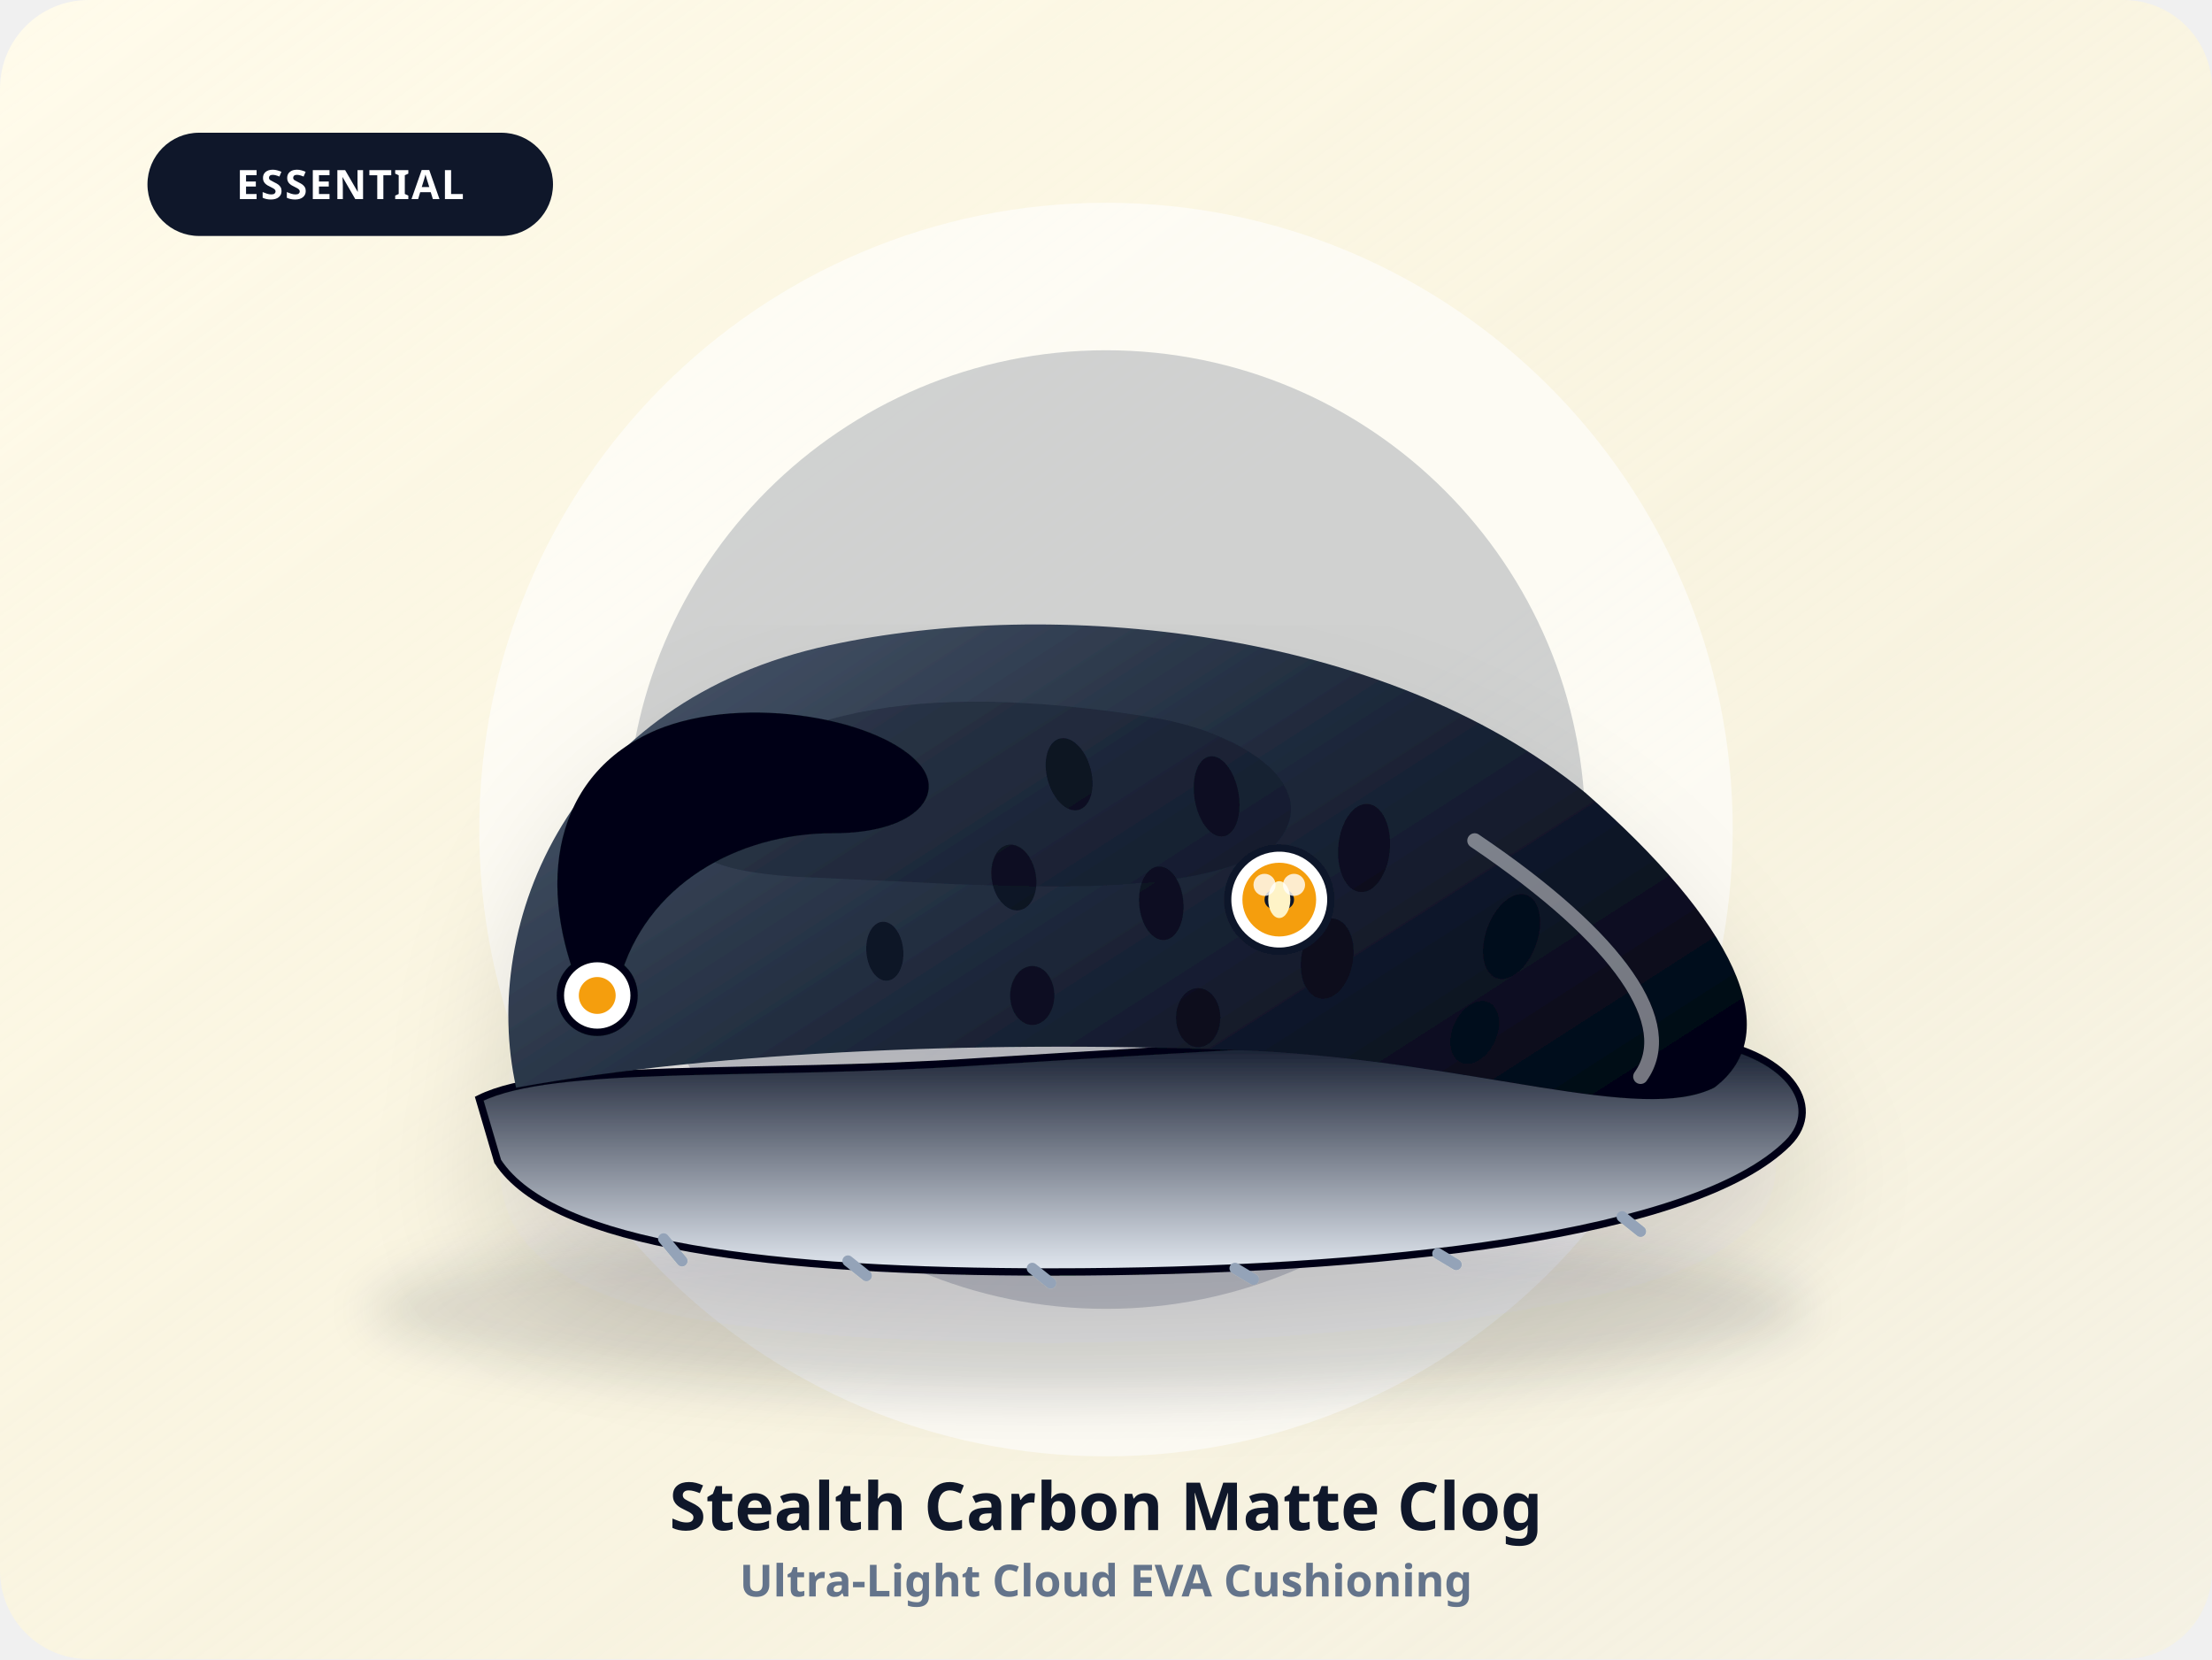
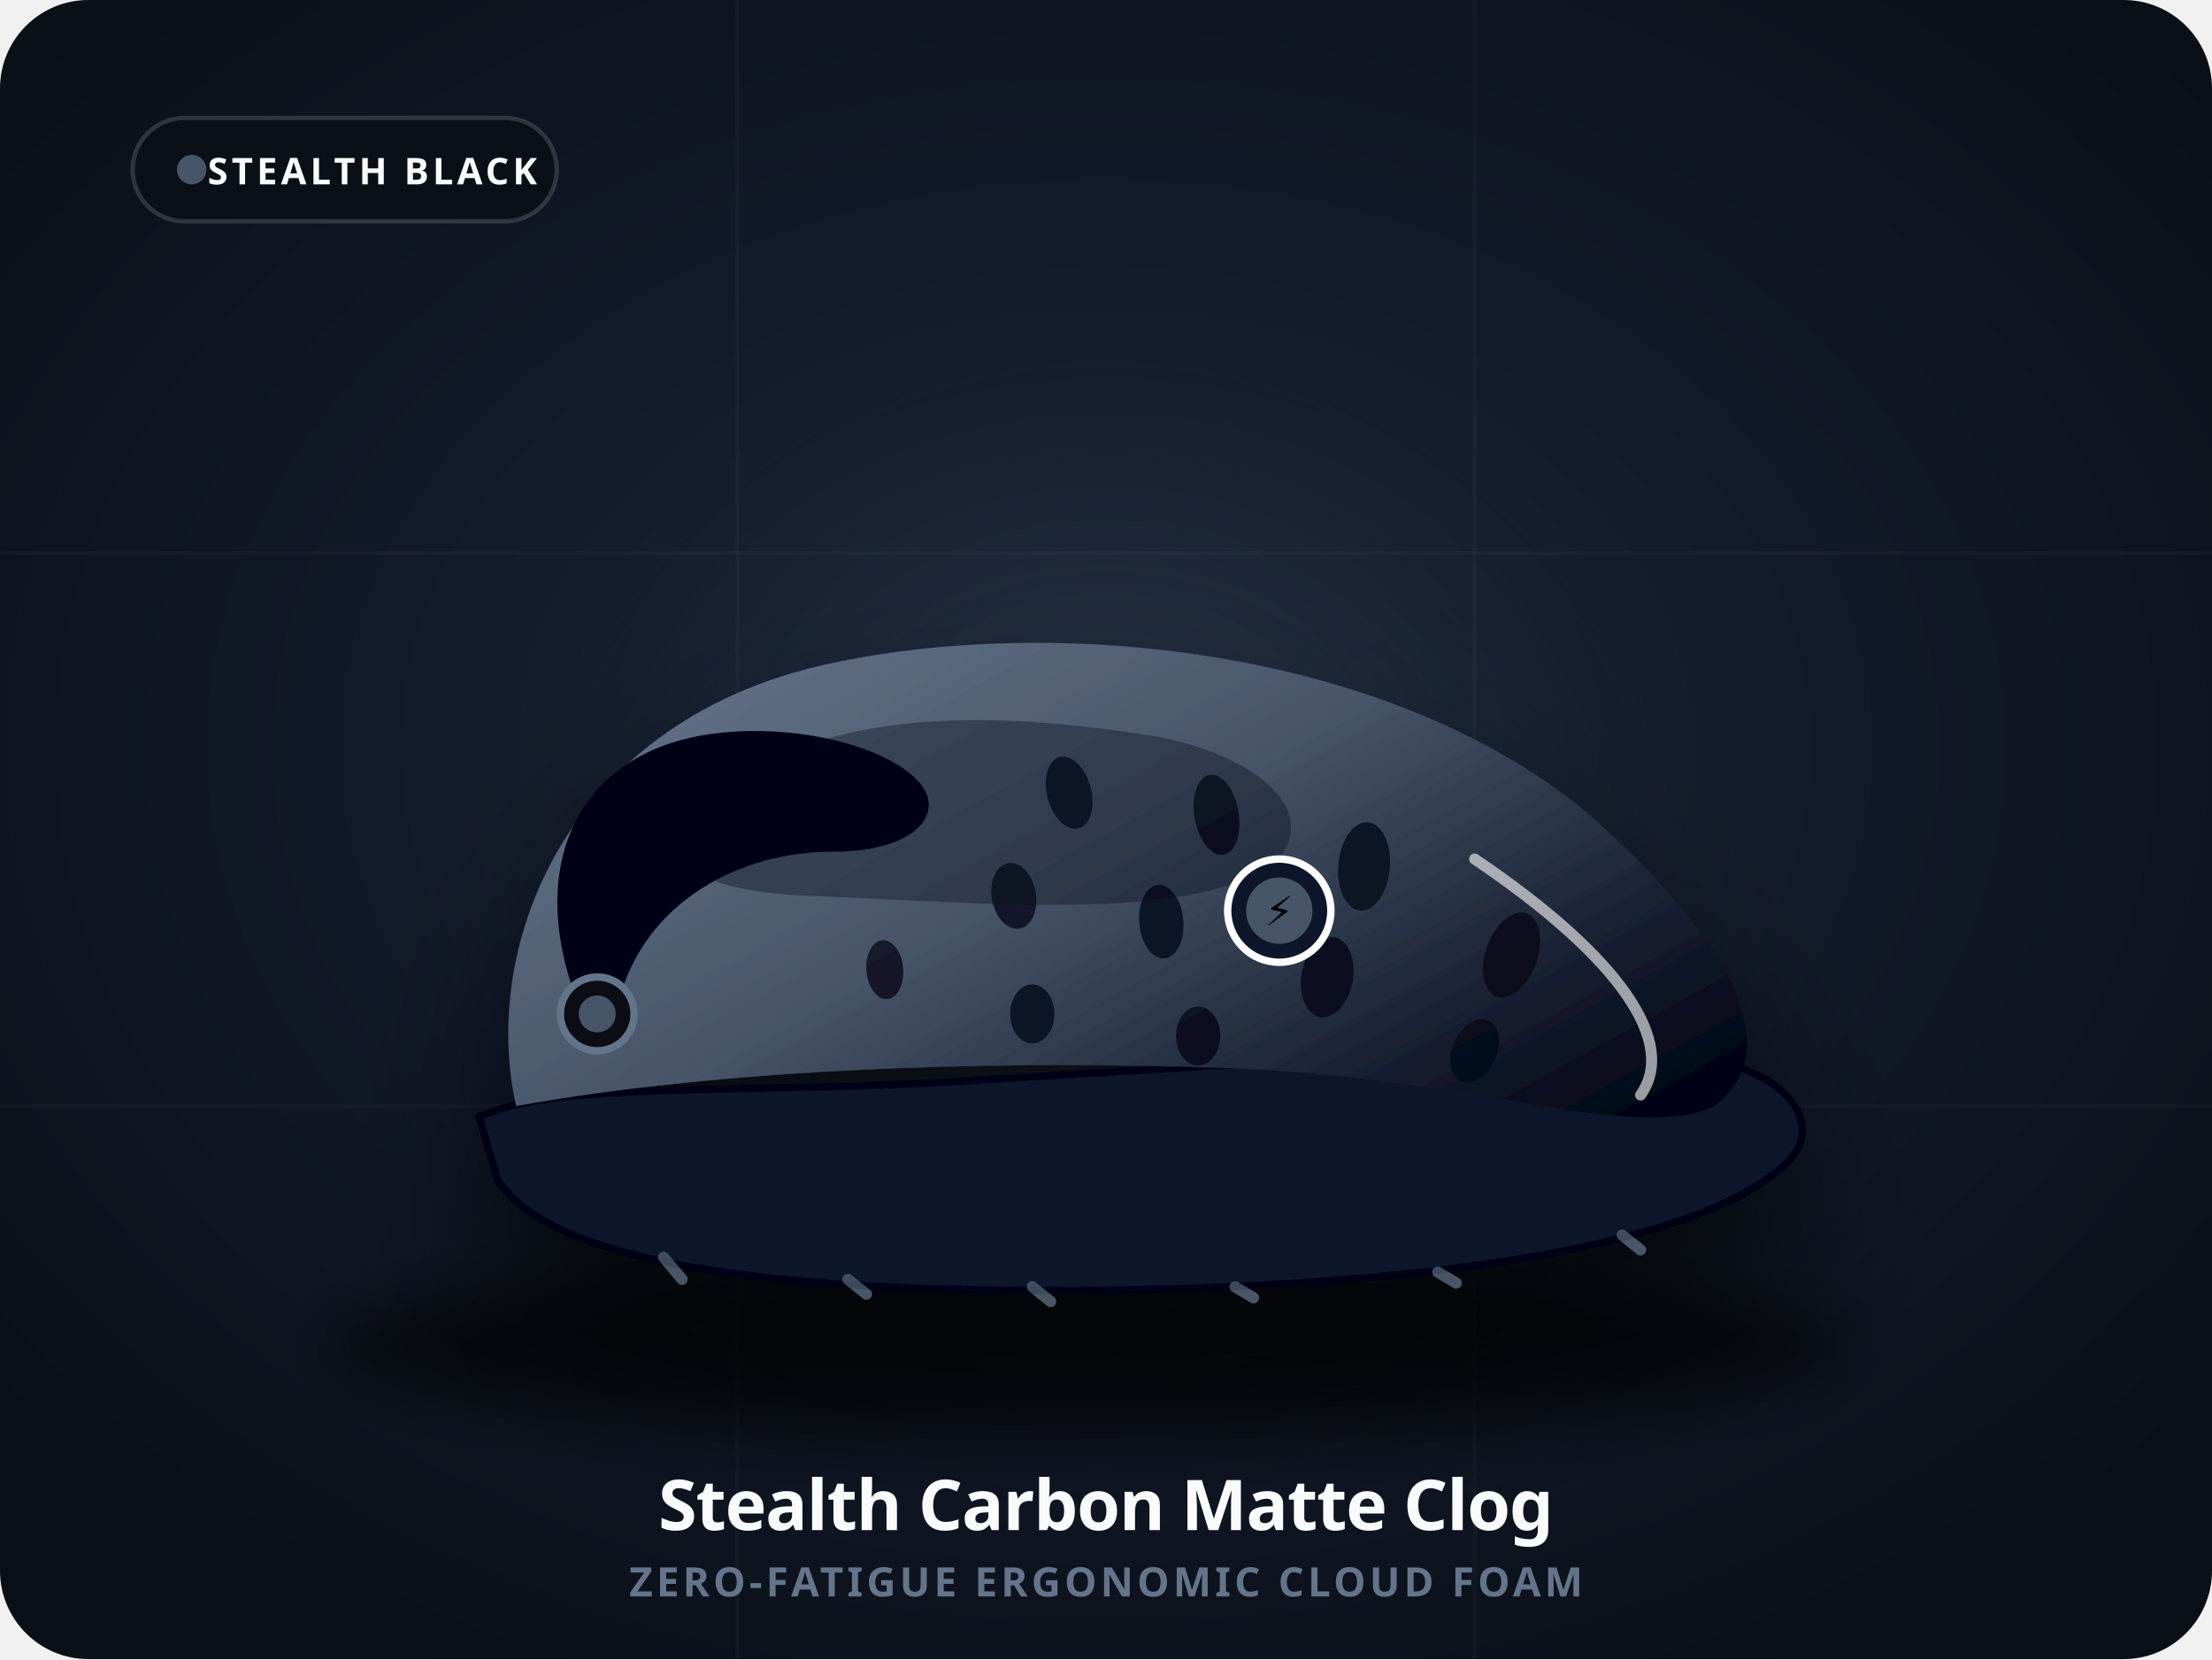
<svg xmlns="http://www.w3.org/2000/svg" viewBox="0 0 600 450" width="100%" height="100%">
  <defs>
-     <linearGradient id="bgGrad" x1="0%" y1="0%" x2="100%" y2="100%">
-       <stop offset="0%" stop-color="#FFFBEB" />
-       <stop offset="100%" stop-color="#FEF3C7" stop-opacity="0.3" />
-     </linearGradient>
-     <linearGradient id="clogBody" x1="0%" y1="20%" x2="100%" y2="80%">
-       <stop offset="0%" stop-color="#475569" />
-       <stop offset="50%" stop-color="#1E293B" />
+     <radialGradient id="studioDark" cx="50%" cy="45%" r="65%">
+       <stop offset="0%" stop-color="#1E293B" />
+       <stop offset="55%" stop-color="#111827" />
+       <stop offset="100%" stop-color="#0B0F17" />
+     </radialGradient>
+     <radialGradient id="neonHalo" cx="50%" cy="55%" r="50%">
+       <stop offset="0%" stop-color="#475569" stop-opacity="0.35" />
+       <stop offset="60%" stop-color="#475569" stop-opacity="0.08" />
+       <stop offset="100%" stop-color="#0B0F17" stop-opacity="0" />
+     </radialGradient>
+     <linearGradient id="clogBody" x1="0%" y1="15%" x2="100%" y2="85%">
+       <stop offset="0%" stop-color="#64748B" />
+       <stop offset="45%" stop-color="#475569" />
      <stop offset="100%" stop-color="#020617" />
    </linearGradient>
    <linearGradient id="soleGrad" x1="0%" y1="0%" x2="0%" y2="100%">
      <stop offset="0%" stop-color="#0F172A" />
-       <stop offset="100%" stop-color="#E2E8F0" />
+       <stop offset="100%" stop-color="#0F172A" />
    </linearGradient>
-     <filter id="shadow" x="-10%" y="-10%" width="130%" height="140%">
-       <feDropShadow dx="0" dy="18" stdDeviation="16" flood-color="#0F172A" flood-opacity="0.14" />
+     <filter id="floatShadow" x="-20%" y="-20%" width="140%" height="150%">
+       <feDropShadow dx="0" dy="24" stdDeviation="20" flood-color="#000000" flood-opacity="0.65" />
    </filter>
  </defs>
-   <rect width="600" height="450" fill="url(#bgGrad)" rx="24" />
-   <circle cx="300" cy="225" r="170" fill="#FFFFFF" opacity="0.6" />
-   <circle cx="300" cy="225" r="130" fill="#475569" opacity="0.25" />
-   <g transform="translate(40, 36)">
-     <rect width="110" height="28" rx="14" fill="#0F172A" />
-     <text x="55" y="18" fill="#FFFFFF" font-family="'Plus Jakarta Sans', system-ui, sans-serif" font-size="11" font-weight="700" text-anchor="middle" letter-spacing="0.5">ESSENTIAL</text>
+   <rect width="600" height="450" fill="url(#studioDark)" rx="24" />
+   <g stroke="rgba(255, 255, 255, 0.03)" stroke-width="1">
+     <line x1="0" y1="150" x2="600" y2="150" />
+     <line x1="0" y1="300" x2="600" y2="300" />
+     <line x1="200" y1="0" x2="200" y2="450" />
+     <line x1="400" y1="0" x2="400" y2="450" />
  </g>
-   <ellipse cx="295" cy="355" rx="195" ry="24" fill="#0F172A" opacity="0.12" filter="blur(6px)" />
-   <g filter="url(#shadow)" transform="translate(10, 0)">
+   <circle cx="300" cy="235" r="170" fill="url(#neonHalo)" />
+   <g transform="translate(36, 32)">
+     <rect width="115" height="28" rx="14" fill="#0B0F17" stroke="rgba(255, 255, 255, 0.15)" stroke-width="1.2" />
+     <circle cx="16" cy="14" r="4" fill="#475569" />
+     <text x="65" y="18" fill="#F8FAFC" font-family="'Outfit', sans-serif" font-size="10" font-weight="800" text-anchor="middle" letter-spacing="1">STEALTH BLACK</text>
+   </g>
+   <ellipse cx="295" cy="365" rx="205" ry="24" fill="#000000" opacity="0.6" filter="blur(8px)" />
+   <g filter="url(#floatShadow)" transform="translate(10, 5)">
    <path d="M 125 315               C 140 338, 200 345, 275 345               C 365 345, 450 335, 475 310               C 485 300, 475 285, 450 282               C 410 278, 320 284, 255 288               C 195 292, 140 288, 120 298               Z" fill="url(#soleGrad)" stroke="#020617" stroke-width="2" />
-     <path d="M 170 336 L 175 342 M 220 342 L 225 346 M 270 344 L 275 348 M 325 344 L 330 347 M 380 340 L 385 343 M 430 330 L 435 334" stroke="#94A3B8" stroke-width="3" stroke-linecap="round" />
+     <path d="M 170 336 L 175 342 M 220 342 L 225 346 M 270 344 L 275 348 M 325 344 L 330 347 M 380 340 L 385 343 M 430 330 L 435 334" stroke="#64748B" stroke-width="3" stroke-linecap="round" opacity="0.6" />
    <path d="M 130 295               C 120 250, 145 190, 215 175               C 275 162, 365 170, 420 215               C 460 250, 475 280, 455 295               C 435 305, 390 288, 330 285               C 260 282, 185 285, 130 295 Z" fill="url(#clogBody)" />
-     <path d="M 175 220               C 200 190, 245 185, 305 195               C 330 200, 350 215, 335 230               C 310 245, 260 240, 210 238               C 185 237, 172 232, 175 220 Z" fill="#020617" opacity="0.25" />
+     <path d="M 175 220               C 200 190, 245 185, 305 195               C 330 200, 350 215, 335 230               C 310 245, 260 240, 210 238               C 185 237, 172 232, 175 220 Z" fill="#020617" opacity="0.35" />
    <path d="M 148 270               C 135 240, 140 210, 168 198               C 192 188, 230 195, 240 208               C 246 216, 238 226, 216 226               C 190 226, 165 240, 158 266 Z" fill="#020617" />
-     <circle cx="152" cy="270" r="10" fill="#FFFFFF" stroke="#020617" stroke-width="2" />
-     <circle cx="152" cy="270" r="5" fill="#F59E0B" />
-     <ellipse cx="280" cy="210" rx="6" ry="10" fill="#020617" opacity="0.65" transform="rotate(-15 280 210)" />
-     <ellipse cx="320" cy="216" rx="6" ry="11" fill="#020617" opacity="0.65" transform="rotate(-10 320 216)" />
-     <ellipse cx="360" cy="230" rx="7" ry="12" fill="#020617" opacity="0.65" transform="rotate(5 360 230)" />
-     <ellipse cx="400" cy="254" rx="7" ry="12" fill="#020617" opacity="0.65" transform="rotate(20 400 254)" />
-     <ellipse cx="265" cy="238" rx="6" ry="9" fill="#020617" opacity="0.65" transform="rotate(-10 265 238)" />
-     <ellipse cx="305" cy="245" rx="6" ry="10" fill="#020617" opacity="0.65" transform="rotate(-5 305 245)" />
-     <ellipse cx="350" cy="260" rx="7" ry="11" fill="#020617" opacity="0.65" transform="rotate(10 350 260)" />
-     <ellipse cx="390" cy="280" rx="6" ry="9" fill="#020617" opacity="0.65" transform="rotate(25 390 280)" />
-     <ellipse cx="230" cy="258" rx="5" ry="8" fill="#020617" opacity="0.65" transform="rotate(-5 230 258)" />
-     <ellipse cx="270" cy="270" rx="6" ry="8" fill="#020617" opacity="0.65" />
-     <ellipse cx="315" cy="276" rx="6" ry="8" fill="#020617" opacity="0.65" />
-     <g transform="translate(325, 232)">
-       <circle cx="12" cy="12" r="14" fill="#FFFFFF" stroke="#0F172A" stroke-width="2" />
-       <circle cx="12" cy="12" r="10" fill="#F59E0B" />
-       <path d="M8 12 C8 8, 16 8, 16 12 C16 16, 8 16, 8 12 Z" fill="#0F172A" />
-       <ellipse cx="12" cy="12" rx="3" ry="5" fill="#FEF3C7" />
-       <circle cx="8" cy="8" r="3" fill="#FFFFFF" opacity="0.8" />
-       <circle cx="16" cy="8" r="3" fill="#FFFFFF" opacity="0.8" />
+     <circle cx="152" cy="270" r="10" fill="#0B0F17" stroke="#64748B" stroke-width="2" />
+     <circle cx="152" cy="270" r="5" fill="#475569" />
+     <ellipse cx="280" cy="210" rx="6" ry="10" fill="#020617" opacity="0.75" transform="rotate(-15 280 210)" />
+     <ellipse cx="320" cy="216" rx="6" ry="11" fill="#020617" opacity="0.75" transform="rotate(-10 320 216)" />
+     <ellipse cx="360" cy="230" rx="7" ry="12" fill="#020617" opacity="0.75" transform="rotate(5 360 230)" />
+     <ellipse cx="400" cy="254" rx="7" ry="12" fill="#020617" opacity="0.75" transform="rotate(20 400 254)" />
+     <ellipse cx="265" cy="238" rx="6" ry="9" fill="#020617" opacity="0.75" transform="rotate(-10 265 238)" />
+     <ellipse cx="305" cy="245" rx="6" ry="10" fill="#020617" opacity="0.75" transform="rotate(-5 305 245)" />
+     <ellipse cx="350" cy="260" rx="7" ry="11" fill="#020617" opacity="0.75" transform="rotate(10 350 260)" />
+     <ellipse cx="390" cy="280" rx="6" ry="9" fill="#020617" opacity="0.75" transform="rotate(25 390 280)" />
+     <ellipse cx="230" cy="258" rx="5" ry="8" fill="#020617" opacity="0.75" transform="rotate(-5 230 258)" />
+     <ellipse cx="270" cy="270" rx="6" ry="8" fill="#020617" opacity="0.75" />
+     <ellipse cx="315" cy="276" rx="6" ry="8" fill="#020617" opacity="0.75" />
+     <g transform="translate(325, 230)">
+       <circle cx="12" cy="12" r="14" fill="#0F172A" stroke="#FFFFFF" stroke-width="2" />
+       <circle cx="12" cy="12" r="9" fill="#475569" />
+       <text x="12" y="16" fill="#000000" font-family="'Outfit', sans-serif" font-size="11" font-weight="900" text-anchor="middle">⚡</text>
    </g>
-     <path d="M 390 228 C 430 255, 445 278, 435 292" stroke="#FFFFFF" stroke-width="4" stroke-linecap="round" fill="none" opacity="0.45" />
+     <path d="M 390 228 C 430 255, 445 278, 435 292" stroke="#FFFFFF" stroke-width="3" stroke-linecap="round" fill="none" opacity="0.6" />
  </g>
-   <text x="300" y="415" font-family="'Plus Jakarta Sans', system-ui, sans-serif" font-size="18" font-weight="800" fill="#0F172A" text-anchor="middle">Stealth Carbon Matte Clog</text>
-   <text x="300" y="433" font-family="'Plus Jakarta Sans', system-ui, sans-serif" font-size="12" font-weight="600" fill="#64748B" text-anchor="middle">Ultra-Light Cloud EVA Cushioning</text>
+   <text x="300" y="415" font-family="'Outfit', sans-serif" font-size="19" font-weight="800" fill="#F8FAFC" text-anchor="middle" letter-spacing="-0.3">Stealth Carbon Matte Clog</text>
+   <text x="300" y="433" font-family="'Plus Jakarta Sans', sans-serif" font-size="11" font-weight="700" fill="#64748B" text-anchor="middle" letter-spacing="1">ZERO-FATIGUE ERGONOMIC CLOUD FOAM</text>
</svg>
